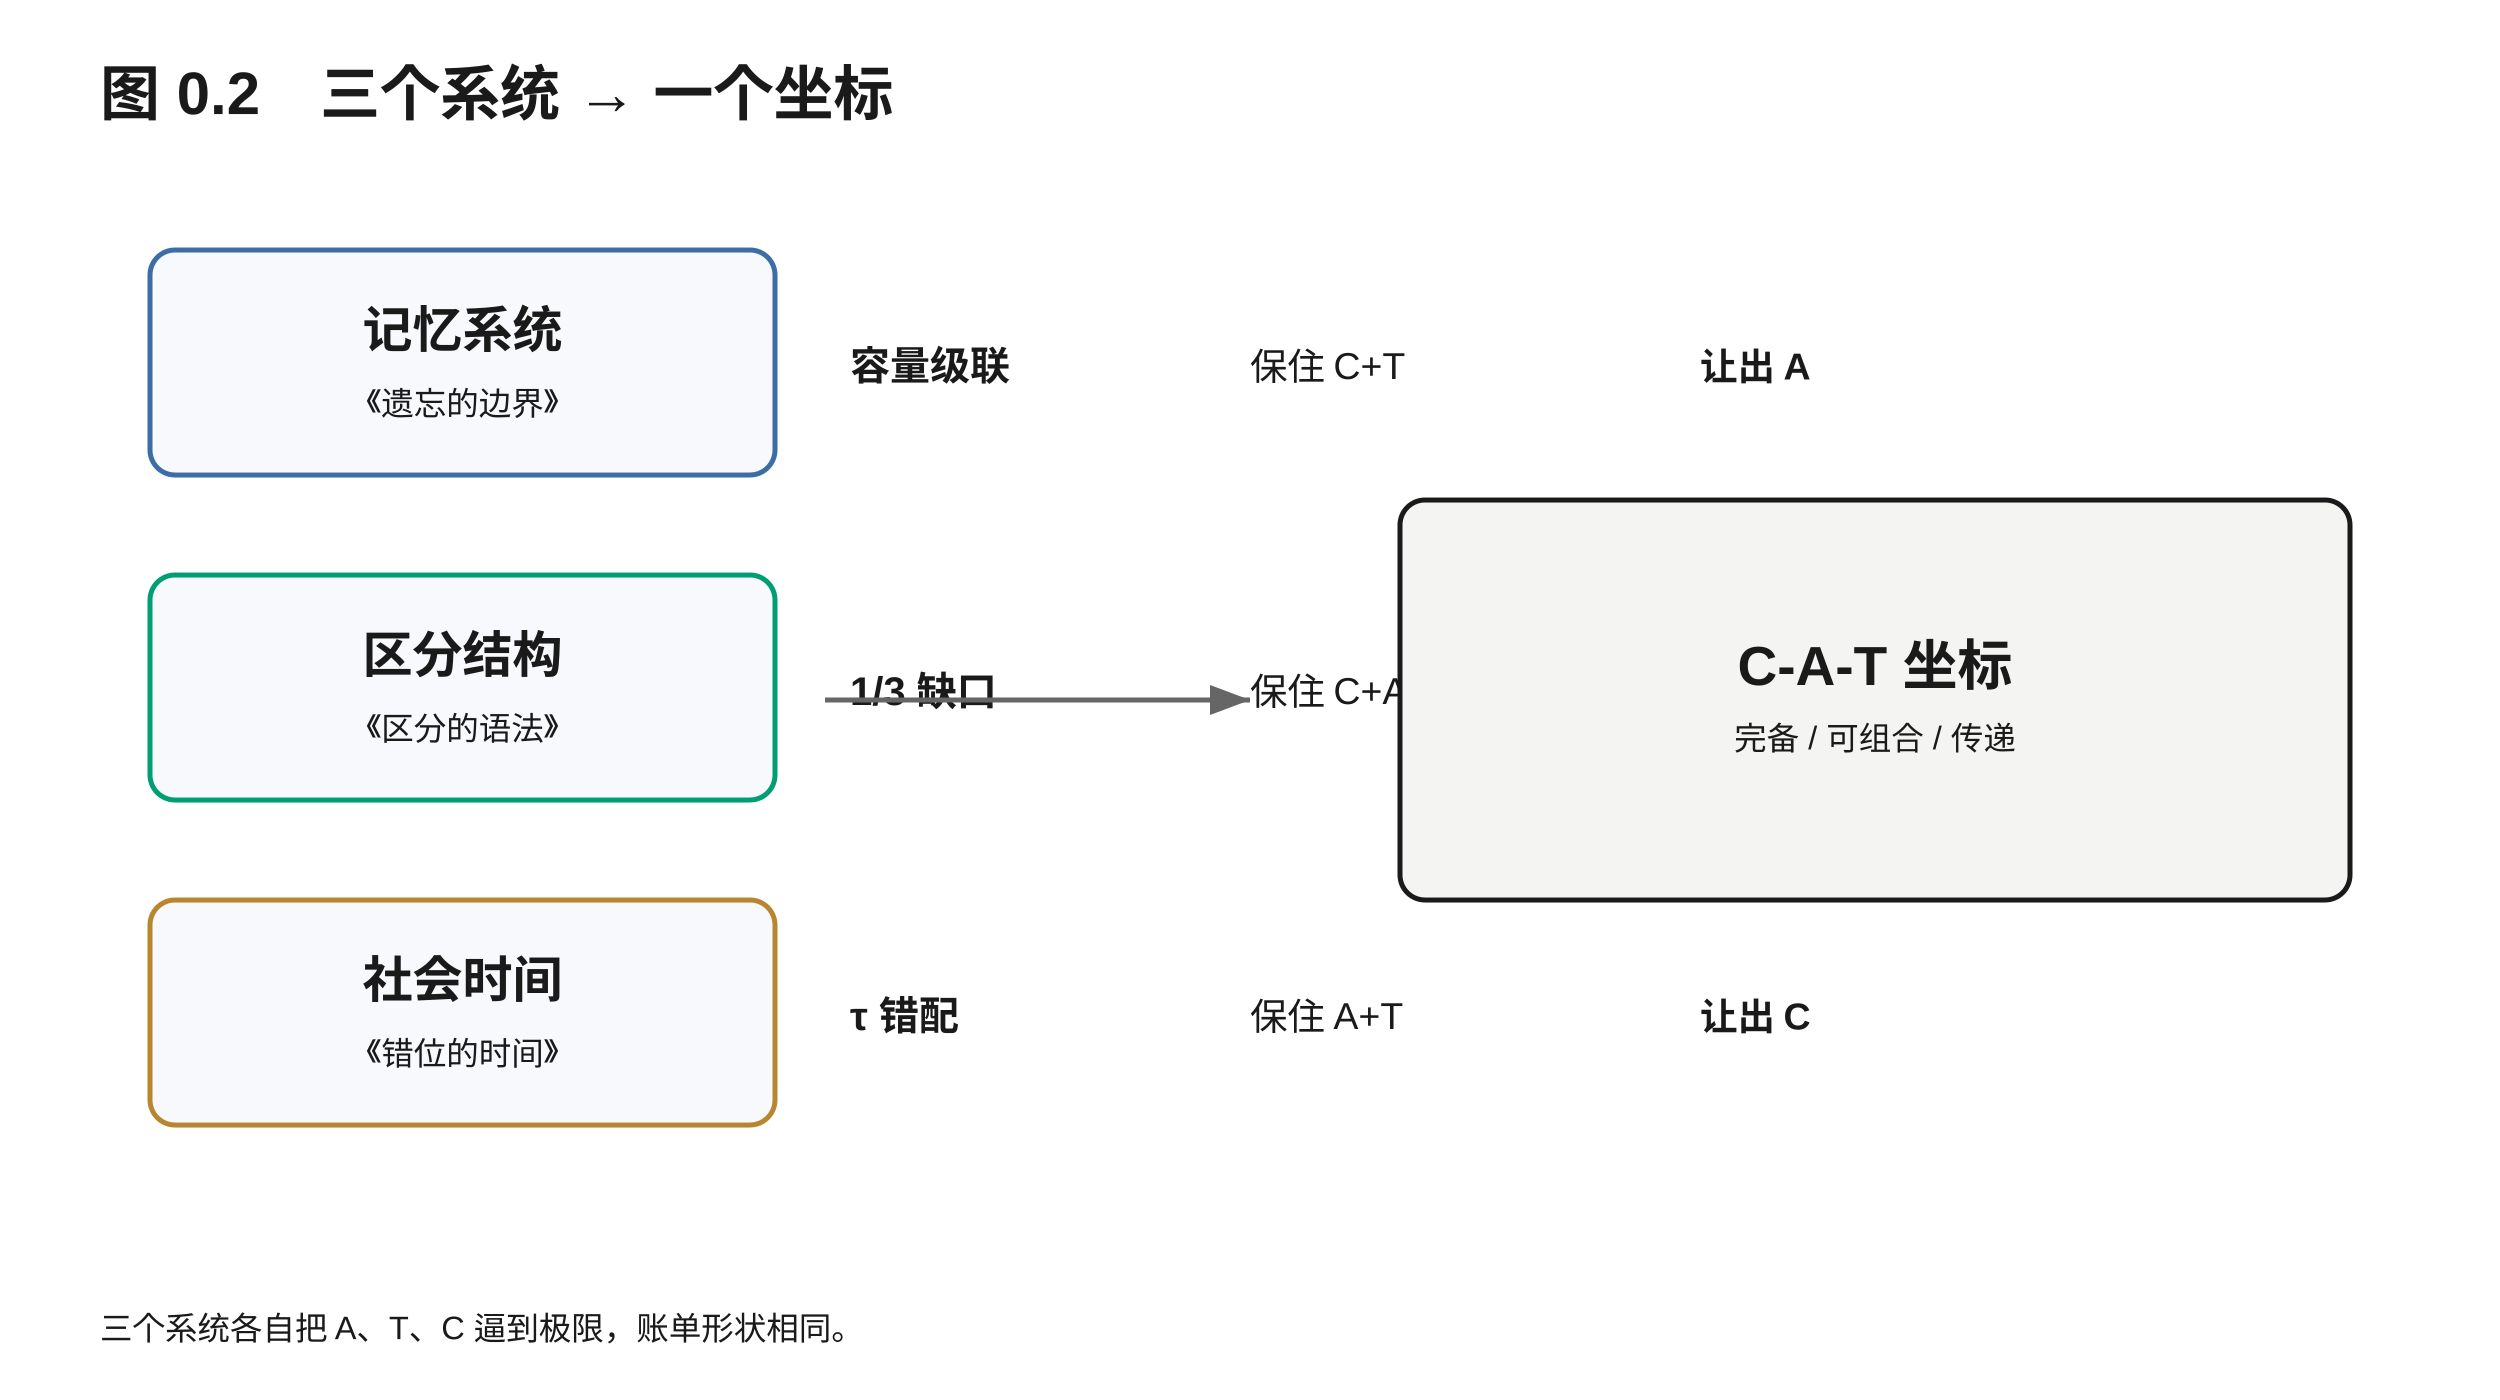
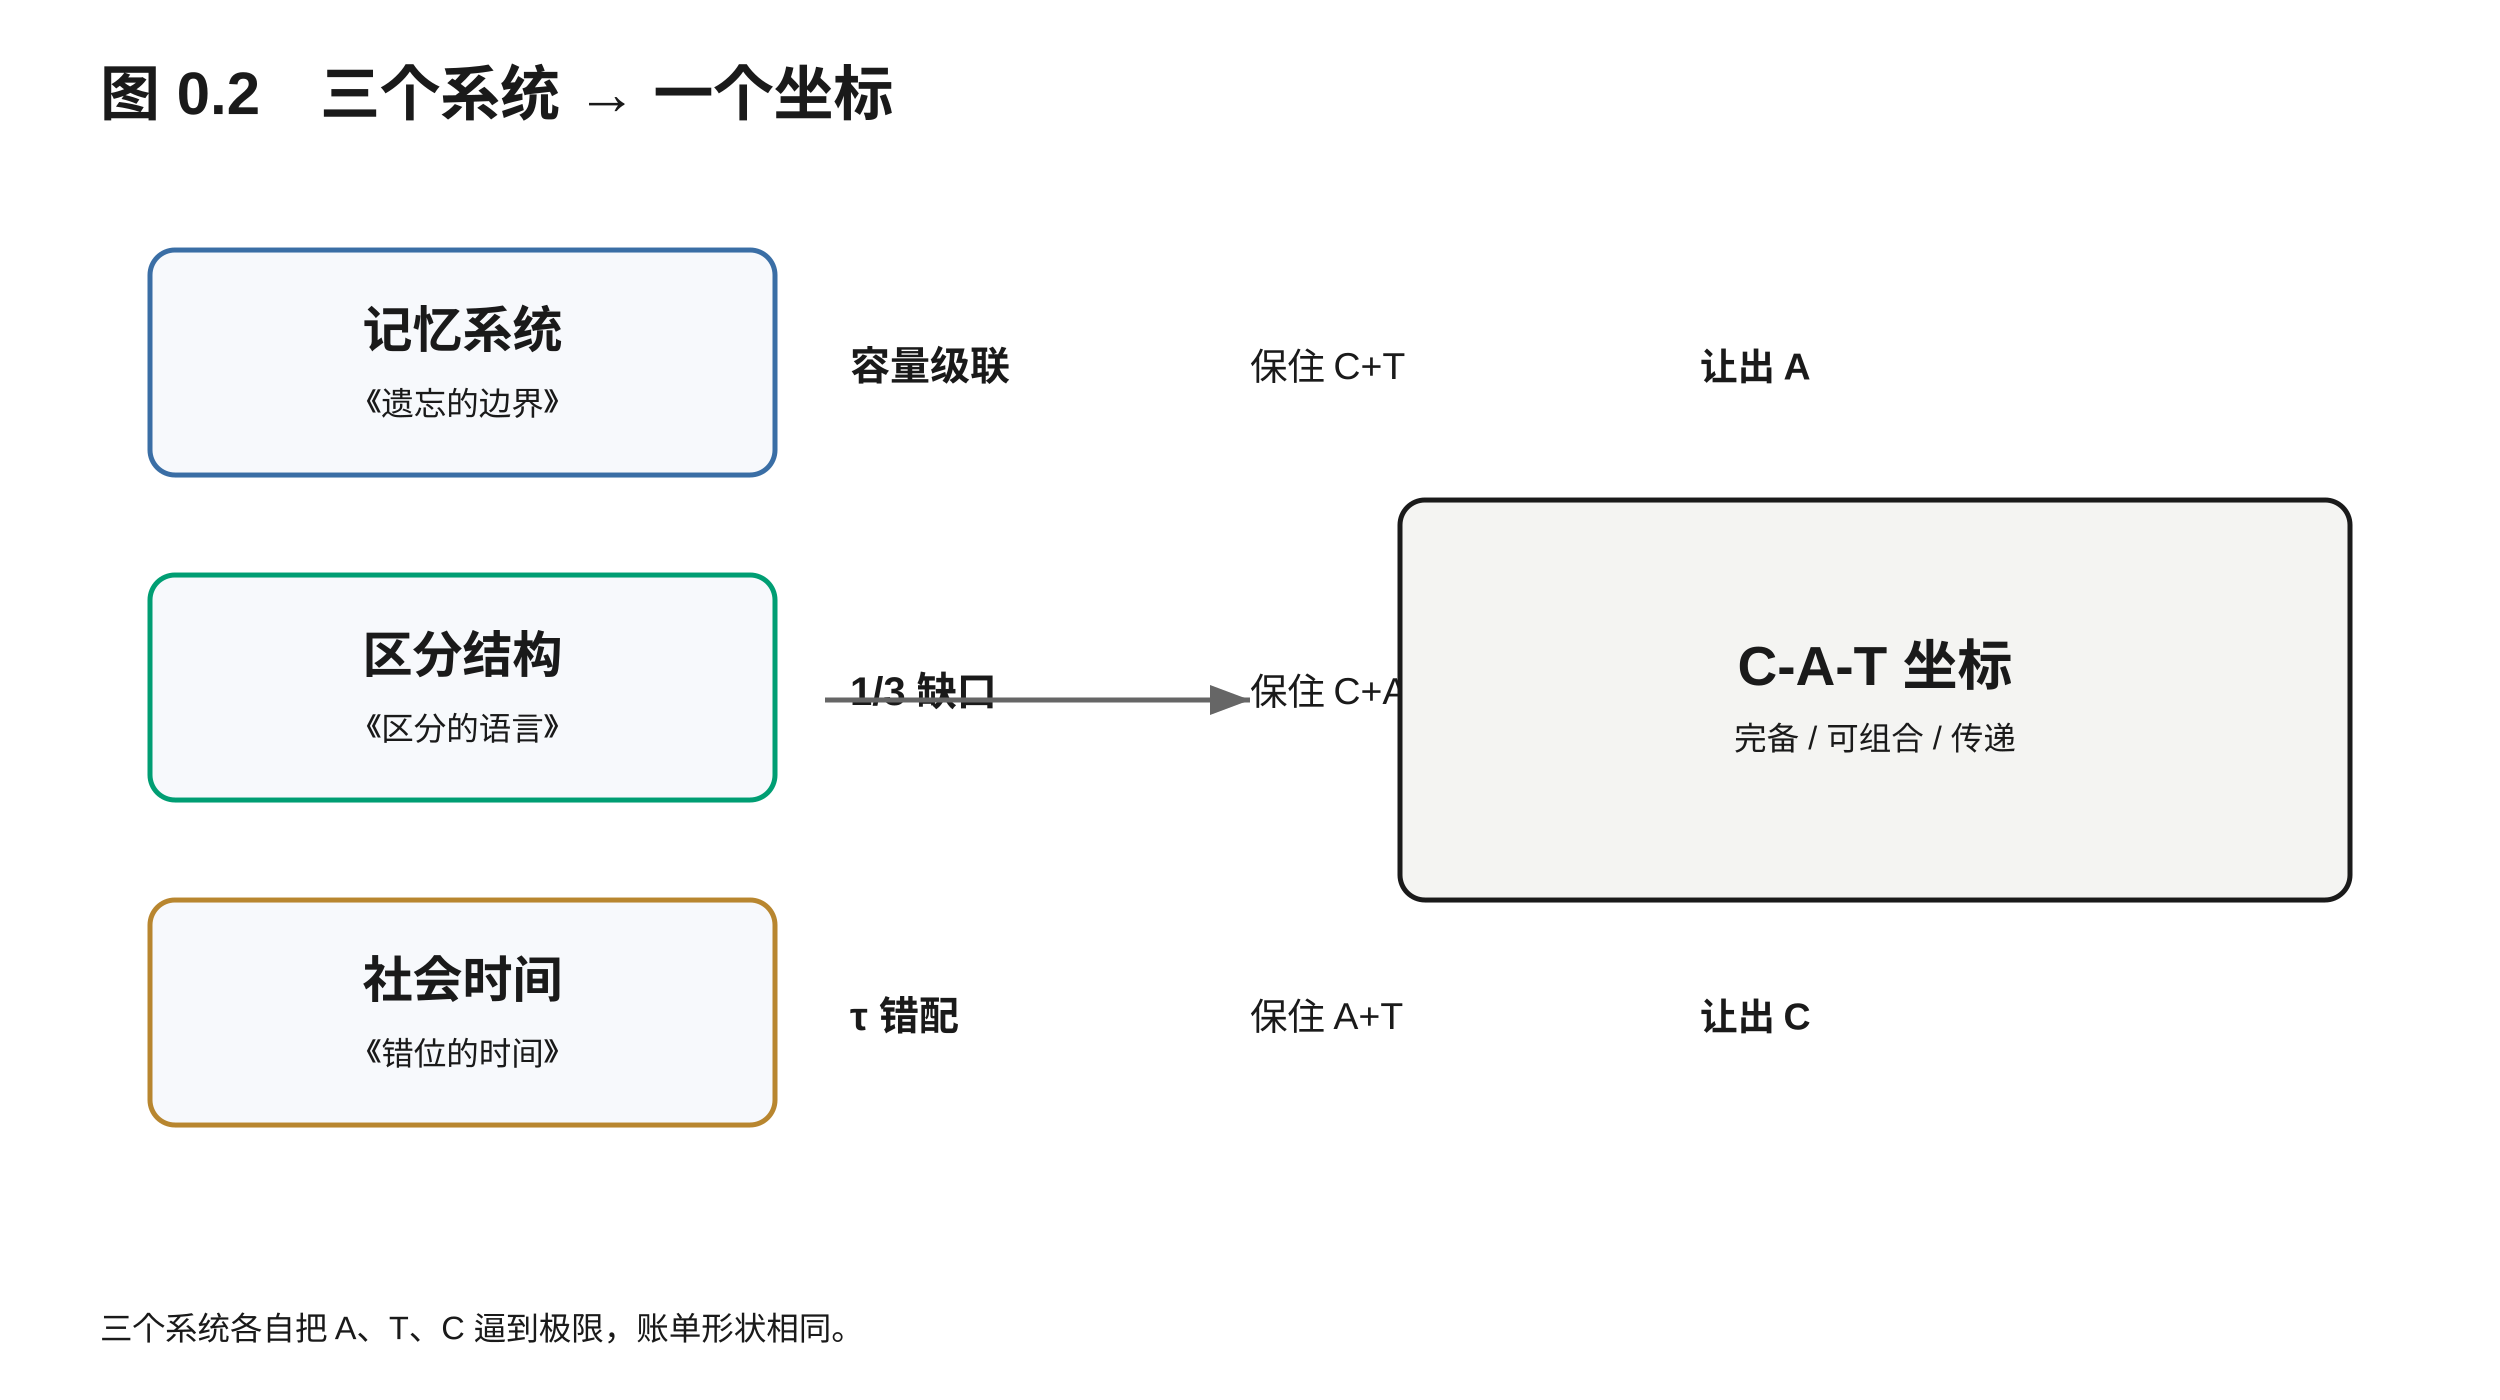
<svg xmlns="http://www.w3.org/2000/svg" viewBox="0 0 1000 560">
  <rect width="1000" height="560" fill="#ffffff" />
  <style>text{font-family:'Microsoft YaHei','SimHei',Arial,sans-serif;fill:#1a1a1a;}</style>
  <defs>
    <marker id="ar" markerWidth="10" markerHeight="10" refX="8" refY="3" orient="auto">
      <path d="M0,0 L8,3 L0,6 z" fill="#666" />
    </marker>
  </defs>
  <text x="40" y="46" font-size="24" fill="#1a1a1a" text-anchor="start" font-weight="700">图 0.2　三个系统 → 一个坐标</text>
  <rect x="60" y="100" width="250" height="90" rx="10" fill="#f7f9fc" stroke="#3a6ea5" stroke-width="2" />
  <text x="185.0" y="139.0" font-size="20" fill="#3a6ea5" text-anchor="middle" font-weight="600">记忆系统</text>
  <text x="185.0" y="165.0" font-size="13" fill="#666" text-anchor="middle" font-weight="normal">《遗忘的边界》</text>
  <text x="340" y="152" font-size="16" fill="#3a6ea5" text-anchor="start" font-weight="600">容量级联</text>
  <text x="500" y="152" font-size="15" fill="#666" text-anchor="start" font-weight="normal">保住 C+T</text>
  <text x="680" y="152" font-size="15" fill="#c94f4f" text-anchor="start" font-weight="600">让出 A</text>
  <rect x="60" y="230" width="250" height="90" rx="10" fill="#f7f9fc" stroke="#009E73" stroke-width="2" />
  <text x="185.0" y="269.0" font-size="20" fill="#009E73" text-anchor="middle" font-weight="600">区分结构</text>
-   <text x="185.0" y="295.0" font-size="13" fill="#666" text-anchor="middle" font-weight="normal">《区分的语法》</text>
+   <text x="185.0" y="295.0" font-size="13" fill="#666" text-anchor="middle" font-weight="normal">《区分的语言》</text>
  <text x="340" y="282" font-size="16" fill="#009E73" text-anchor="start" font-weight="600">1/3 缺口</text>
  <text x="500" y="282" font-size="15" fill="#666" text-anchor="start" font-weight="normal">保住 C+A</text>
  <text x="680" y="282" font-size="15" fill="#c94f4f" text-anchor="start" font-weight="600">让出 T</text>
  <rect x="60" y="360" width="250" height="90" rx="10" fill="#f7f9fc" stroke="#b8862f" stroke-width="2" />
  <text x="185.0" y="399.0" font-size="20" fill="#b8862f" text-anchor="middle" font-weight="600">社会时间</text>
  <text x="185.0" y="425.0" font-size="13" fill="#666" text-anchor="middle" font-weight="normal">《错位的时间》</text>
  <text x="340" y="412" font-size="16" fill="#b8862f" text-anchor="start" font-weight="600">τ 错配</text>
  <text x="500" y="412" font-size="15" fill="#666" text-anchor="start" font-weight="normal">保住 A+T</text>
  <text x="680" y="412" font-size="15" fill="#c94f4f" text-anchor="start" font-weight="600">让出 C</text>
  <line x1="330" y1="280" x2="500" y2="280" stroke="#666" stroke-width="2" marker-end="url(#ar)" />
  <rect x="560" y="200" width="380" height="160" rx="10" fill="#f4f4f2" stroke="#1a1a1a" stroke-width="2" />
  <text x="750.0" y="274.0" font-size="22" fill="#1a1a1a" text-anchor="middle" font-weight="600">C-A-T 坐标</text>
  <text x="750.0" y="300.0" font-size="13" fill="#666" text-anchor="middle" font-weight="normal">完备 / 可组合 / 传递</text>
  <text x="40" y="536" font-size="13" fill="#666" text-anchor="start" font-weight="normal">三个系统各自把 A、T、C 逼到极限，账单形状相同。</text>
</svg>
